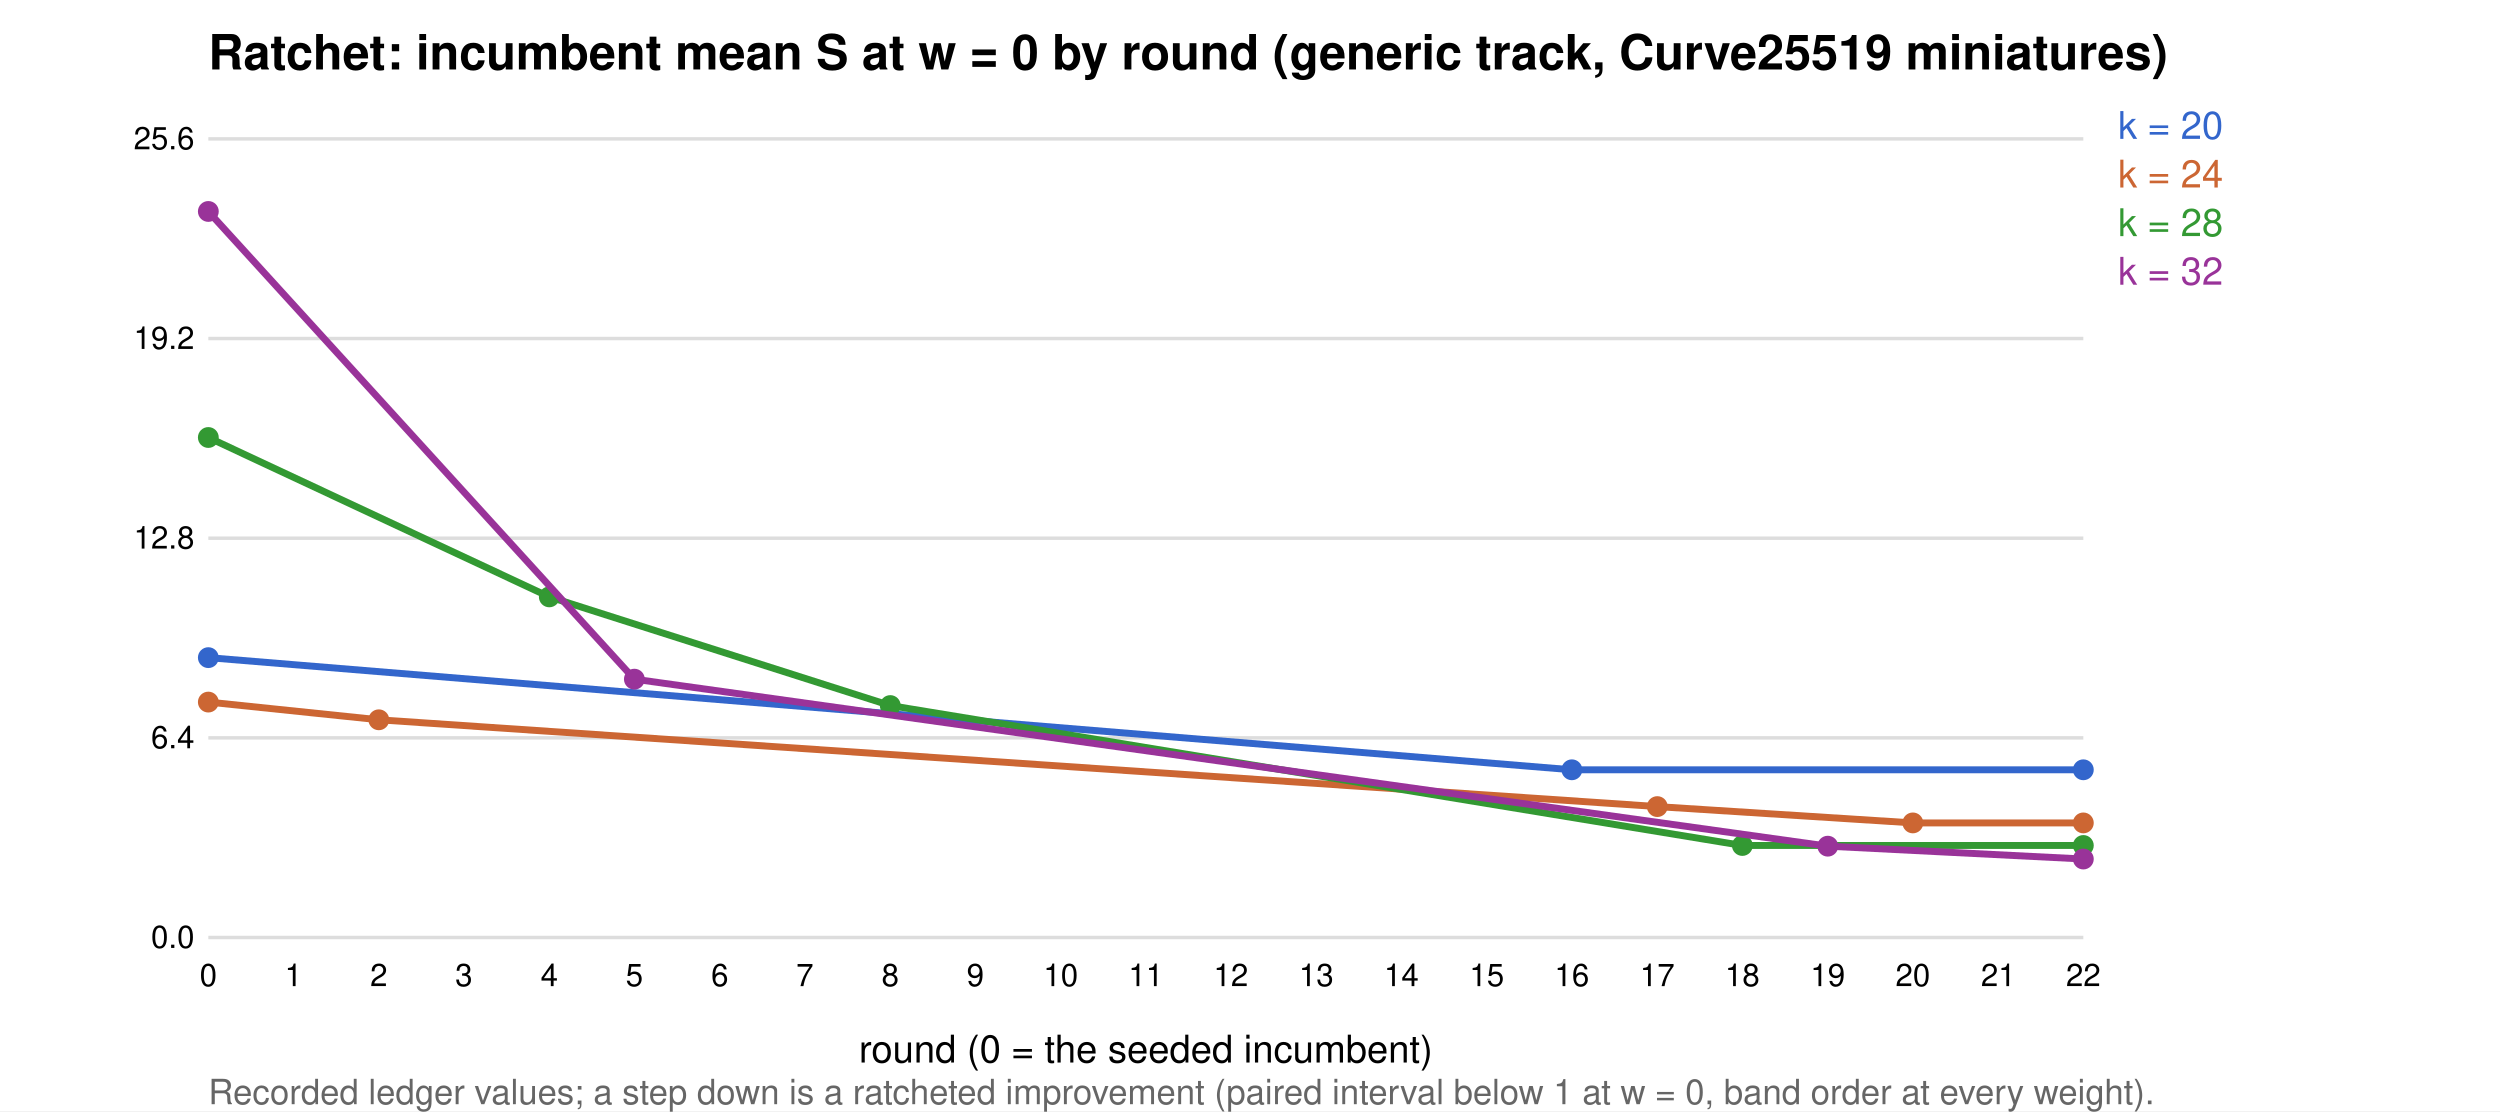
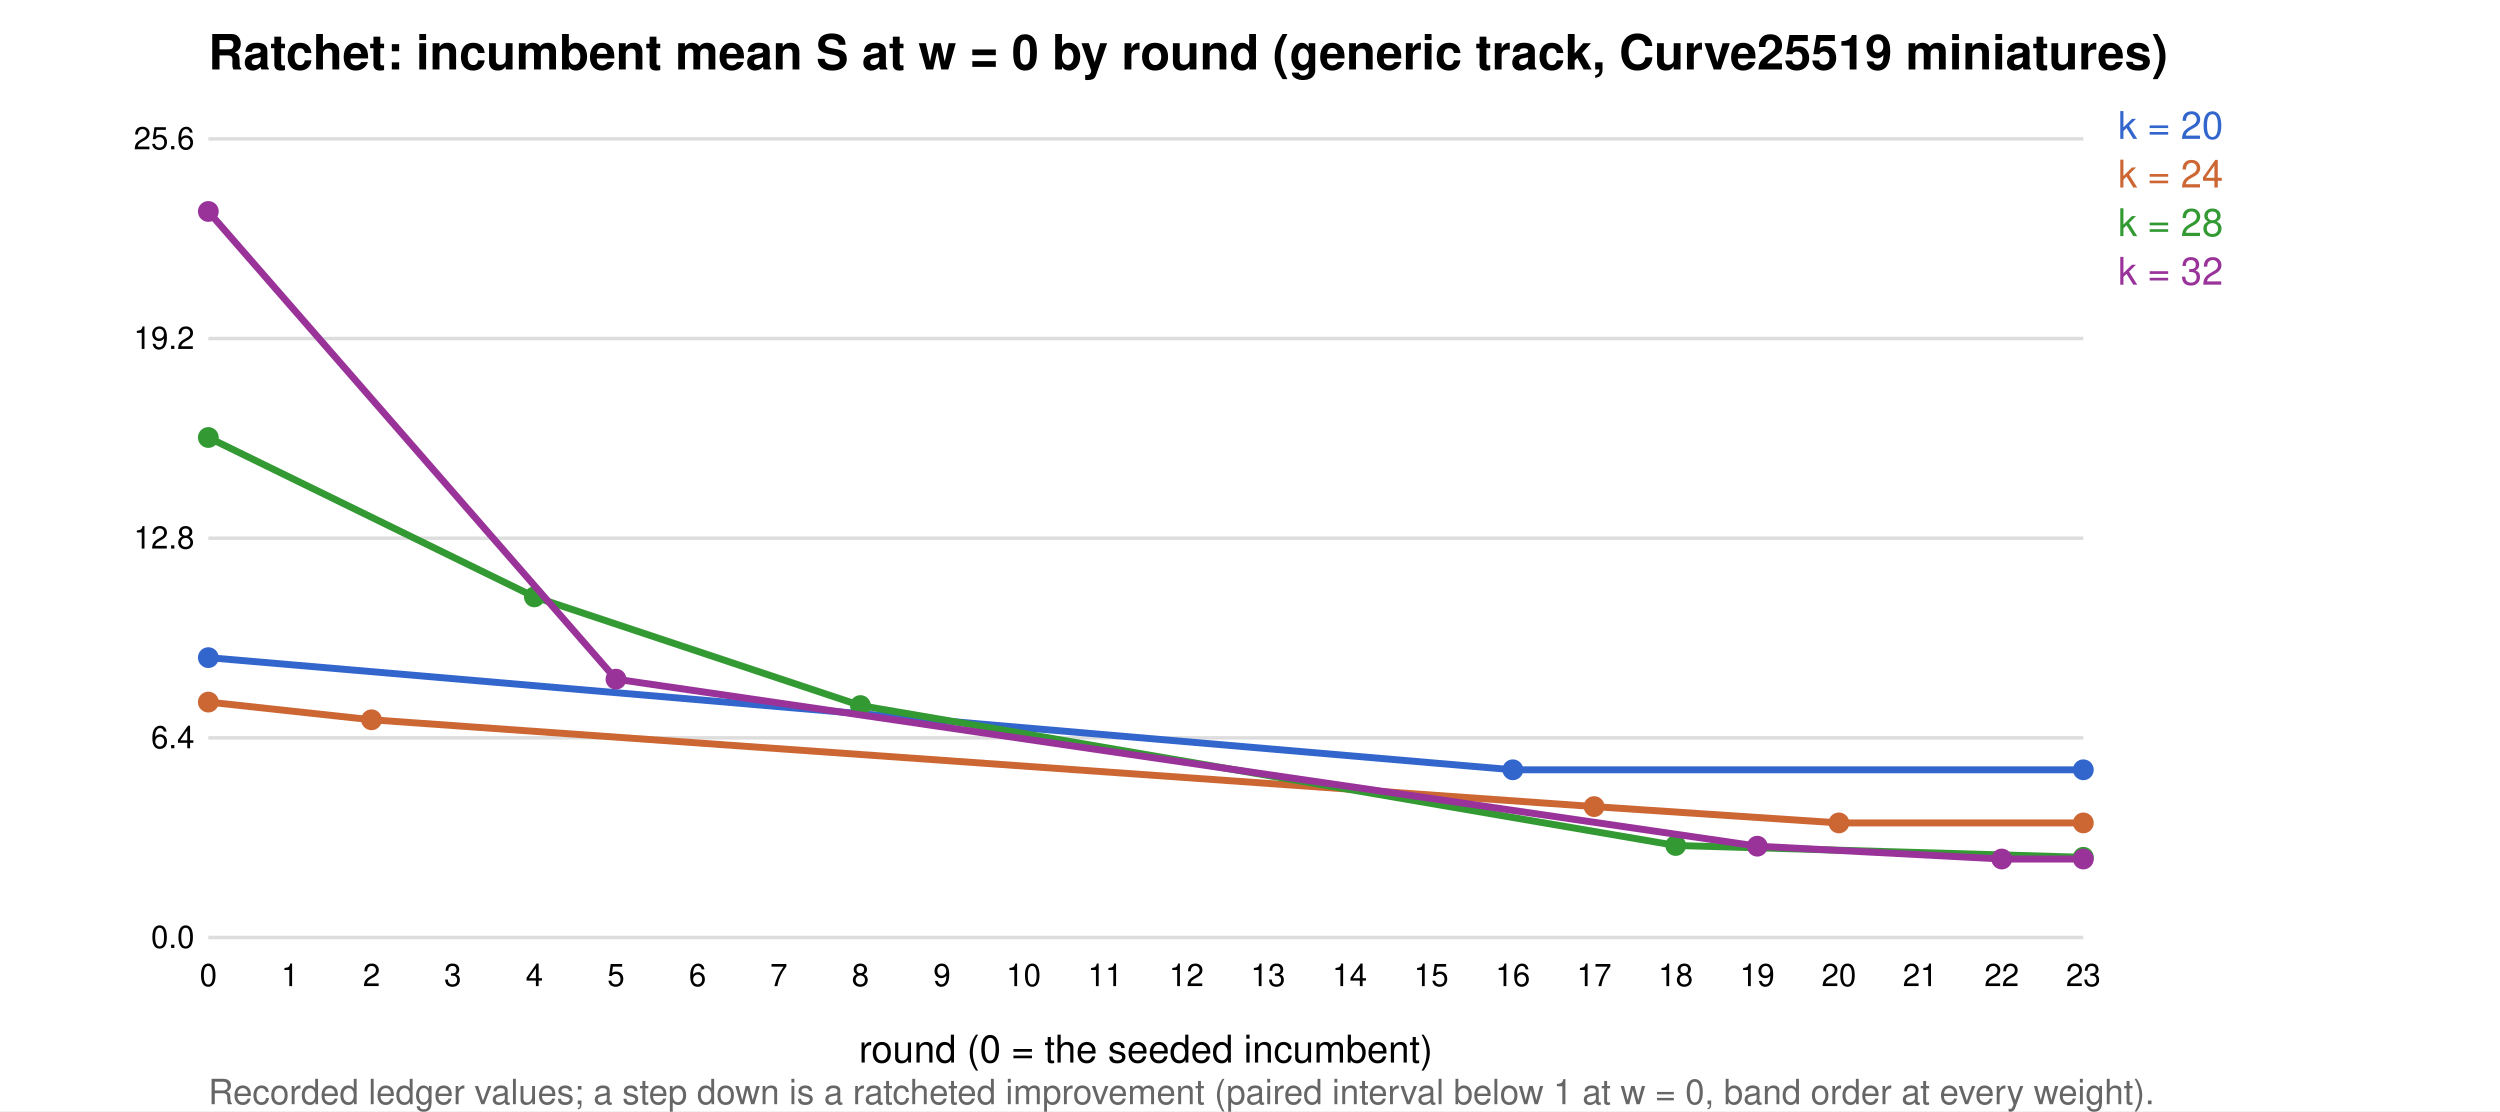
<svg xmlns="http://www.w3.org/2000/svg" width="720" height="320" viewBox="0 0 720 320" font-family="Helvetica,Arial,sans-serif" font-size="11">
  <rect width="100%" height="100%" fill="white" />
  <text x="60" y="20" font-size="14" font-weight="bold">Ratchet: incumbent mean S at w = 0 by round (generic track, Curve25519 miniatures)</text>
  <line x1="60" x2="600" y1="270.0" y2="270.0" stroke="#ddd" />
  <text x="56" y="273.0" text-anchor="end" font-size="9">0.0</text>
  <line x1="60" x2="600" y1="212.5" y2="212.5" stroke="#ddd" />
  <text x="56" y="215.5" text-anchor="end" font-size="9">6.4</text>
  <line x1="60" x2="600" y1="155.0" y2="155.0" stroke="#ddd" />
  <text x="56" y="158.0" text-anchor="end" font-size="9">12.8</text>
  <line x1="60" x2="600" y1="97.5" y2="97.5" stroke="#ddd" />
  <text x="56" y="100.5" text-anchor="end" font-size="9">19.2</text>
  <line x1="60" x2="600" y1="40.0" y2="40.0" stroke="#ddd" />
  <text x="56" y="43.0" text-anchor="end" font-size="9">25.6</text>
-   <polyline fill="none" stroke="#36c" stroke-width="2" points="60.0,189.4 452.7,221.7 600.0,221.7" />
+   <polyline fill="none" stroke="#36c" stroke-width="2" points="60.0,189.4 435.7,221.7 600.0,221.7" />
  <circle cx="60.0" cy="189.4" r="3" fill="#36c" />
-   <circle cx="452.7" cy="221.7" r="3" fill="#36c" />
+   <circle cx="435.7" cy="221.7" r="3" fill="#36c" />
  <circle cx="600.0" cy="221.7" r="3" fill="#36c" />
  <text x="610" y="40" fill="#36c">k = 20</text>
-   <polyline fill="none" stroke="#c63" stroke-width="2" points="60.0,202.2 109.1,207.3 477.3,232.3 550.9,237.0 600.0,237.0" />
+   <polyline fill="none" stroke="#c63" stroke-width="2" points="60.0,202.2 107.0,207.3 459.1,232.3 529.6,237.0 600.0,237.0" />
  <circle cx="60.0" cy="202.2" r="3" fill="#c63" />
-   <circle cx="109.1" cy="207.3" r="3" fill="#c63" />
-   <circle cx="477.3" cy="232.3" r="3" fill="#c63" />
-   <circle cx="550.9" cy="237.0" r="3" fill="#c63" />
+   <circle cx="107.0" cy="207.3" r="3" fill="#c63" />
+   <circle cx="459.1" cy="232.3" r="3" fill="#c63" />
+   <circle cx="529.6" cy="237.0" r="3" fill="#c63" />
  <circle cx="600.0" cy="237.0" r="3" fill="#c63" />
  <text x="610" y="54" fill="#c63">k = 24</text>
-   <polyline fill="none" stroke="#393" stroke-width="2" points="60.0,126.0 158.2,171.9 256.4,203.2 501.8,243.5 600.0,243.5" />
+   <polyline fill="none" stroke="#393" stroke-width="2" points="60.0,126.0 153.9,171.9 247.8,203.2 482.6,243.5 600.0,246.9" />
  <circle cx="60.0" cy="126.0" r="3" fill="#393" />
-   <circle cx="158.2" cy="171.9" r="3" fill="#393" />
-   <circle cx="256.4" cy="203.2" r="3" fill="#393" />
-   <circle cx="501.8" cy="243.5" r="3" fill="#393" />
-   <circle cx="600.0" cy="243.5" r="3" fill="#393" />
+   <circle cx="153.9" cy="171.9" r="3" fill="#393" />
+   <circle cx="247.8" cy="203.2" r="3" fill="#393" />
+   <circle cx="482.6" cy="243.5" r="3" fill="#393" />
+   <circle cx="600.0" cy="246.9" r="3" fill="#393" />
  <text x="610" y="68" fill="#393">k = 28</text>
-   <polyline fill="none" stroke="#939" stroke-width="2" points="60.0,60.9 182.7,195.6 526.4,243.7 600.0,247.4" />
+   <polyline fill="none" stroke="#939" stroke-width="2" points="60.0,60.9 177.4,195.6 506.1,243.7 576.5,247.4 600.0,247.4" />
  <circle cx="60.0" cy="60.9" r="3" fill="#939" />
-   <circle cx="182.7" cy="195.6" r="3" fill="#939" />
-   <circle cx="526.4" cy="243.7" r="3" fill="#939" />
+   <circle cx="177.4" cy="195.6" r="3" fill="#939" />
+   <circle cx="506.1" cy="243.7" r="3" fill="#939" />
+   <circle cx="576.5" cy="247.4" r="3" fill="#939" />
  <circle cx="600.0" cy="247.4" r="3" fill="#939" />
  <text x="610" y="82" fill="#939">k = 32</text>
  <text x="60.0" y="284" text-anchor="middle" font-size="9">0</text>
-   <text x="84.5" y="284" text-anchor="middle" font-size="9">1</text>
-   <text x="109.1" y="284" text-anchor="middle" font-size="9">2</text>
-   <text x="133.6" y="284" text-anchor="middle" font-size="9">3</text>
-   <text x="158.2" y="284" text-anchor="middle" font-size="9">4</text>
-   <text x="182.7" y="284" text-anchor="middle" font-size="9">5</text>
-   <text x="207.3" y="284" text-anchor="middle" font-size="9">6</text>
-   <text x="231.8" y="284" text-anchor="middle" font-size="9">7</text>
-   <text x="256.4" y="284" text-anchor="middle" font-size="9">8</text>
-   <text x="280.9" y="284" text-anchor="middle" font-size="9">9</text>
-   <text x="305.5" y="284" text-anchor="middle" font-size="9">10</text>
-   <text x="330.0" y="284" text-anchor="middle" font-size="9">11</text>
-   <text x="354.5" y="284" text-anchor="middle" font-size="9">12</text>
-   <text x="379.1" y="284" text-anchor="middle" font-size="9">13</text>
-   <text x="403.6" y="284" text-anchor="middle" font-size="9">14</text>
-   <text x="428.2" y="284" text-anchor="middle" font-size="9">15</text>
-   <text x="452.7" y="284" text-anchor="middle" font-size="9">16</text>
-   <text x="477.3" y="284" text-anchor="middle" font-size="9">17</text>
-   <text x="501.8" y="284" text-anchor="middle" font-size="9">18</text>
-   <text x="526.4" y="284" text-anchor="middle" font-size="9">19</text>
-   <text x="550.9" y="284" text-anchor="middle" font-size="9">20</text>
-   <text x="575.5" y="284" text-anchor="middle" font-size="9">21</text>
-   <text x="600.0" y="284" text-anchor="middle" font-size="9">22</text>
+   <text x="83.5" y="284" text-anchor="middle" font-size="9">1</text>
+   <text x="107.0" y="284" text-anchor="middle" font-size="9">2</text>
+   <text x="130.4" y="284" text-anchor="middle" font-size="9">3</text>
+   <text x="153.9" y="284" text-anchor="middle" font-size="9">4</text>
+   <text x="177.4" y="284" text-anchor="middle" font-size="9">5</text>
+   <text x="200.9" y="284" text-anchor="middle" font-size="9">6</text>
+   <text x="224.3" y="284" text-anchor="middle" font-size="9">7</text>
+   <text x="247.8" y="284" text-anchor="middle" font-size="9">8</text>
+   <text x="271.3" y="284" text-anchor="middle" font-size="9">9</text>
+   <text x="294.8" y="284" text-anchor="middle" font-size="9">10</text>
+   <text x="318.3" y="284" text-anchor="middle" font-size="9">11</text>
+   <text x="341.7" y="284" text-anchor="middle" font-size="9">12</text>
+   <text x="365.2" y="284" text-anchor="middle" font-size="9">13</text>
+   <text x="388.7" y="284" text-anchor="middle" font-size="9">14</text>
+   <text x="412.2" y="284" text-anchor="middle" font-size="9">15</text>
+   <text x="435.7" y="284" text-anchor="middle" font-size="9">16</text>
+   <text x="459.1" y="284" text-anchor="middle" font-size="9">17</text>
+   <text x="482.6" y="284" text-anchor="middle" font-size="9">18</text>
+   <text x="506.1" y="284" text-anchor="middle" font-size="9">19</text>
+   <text x="529.6" y="284" text-anchor="middle" font-size="9">20</text>
+   <text x="553.0" y="284" text-anchor="middle" font-size="9">21</text>
+   <text x="576.5" y="284" text-anchor="middle" font-size="9">22</text>
+   <text x="600.0" y="284" text-anchor="middle" font-size="9">23</text>
  <text x="330" y="306" text-anchor="middle">round (0 = the seeded incumbent)</text>
  <text x="60" y="318" font-size="10" fill="#666">Recorded ledger values; a step down is a ratcheted improvement (paired interval below 1 at w = 0, band order at every weight).</text>
</svg>
